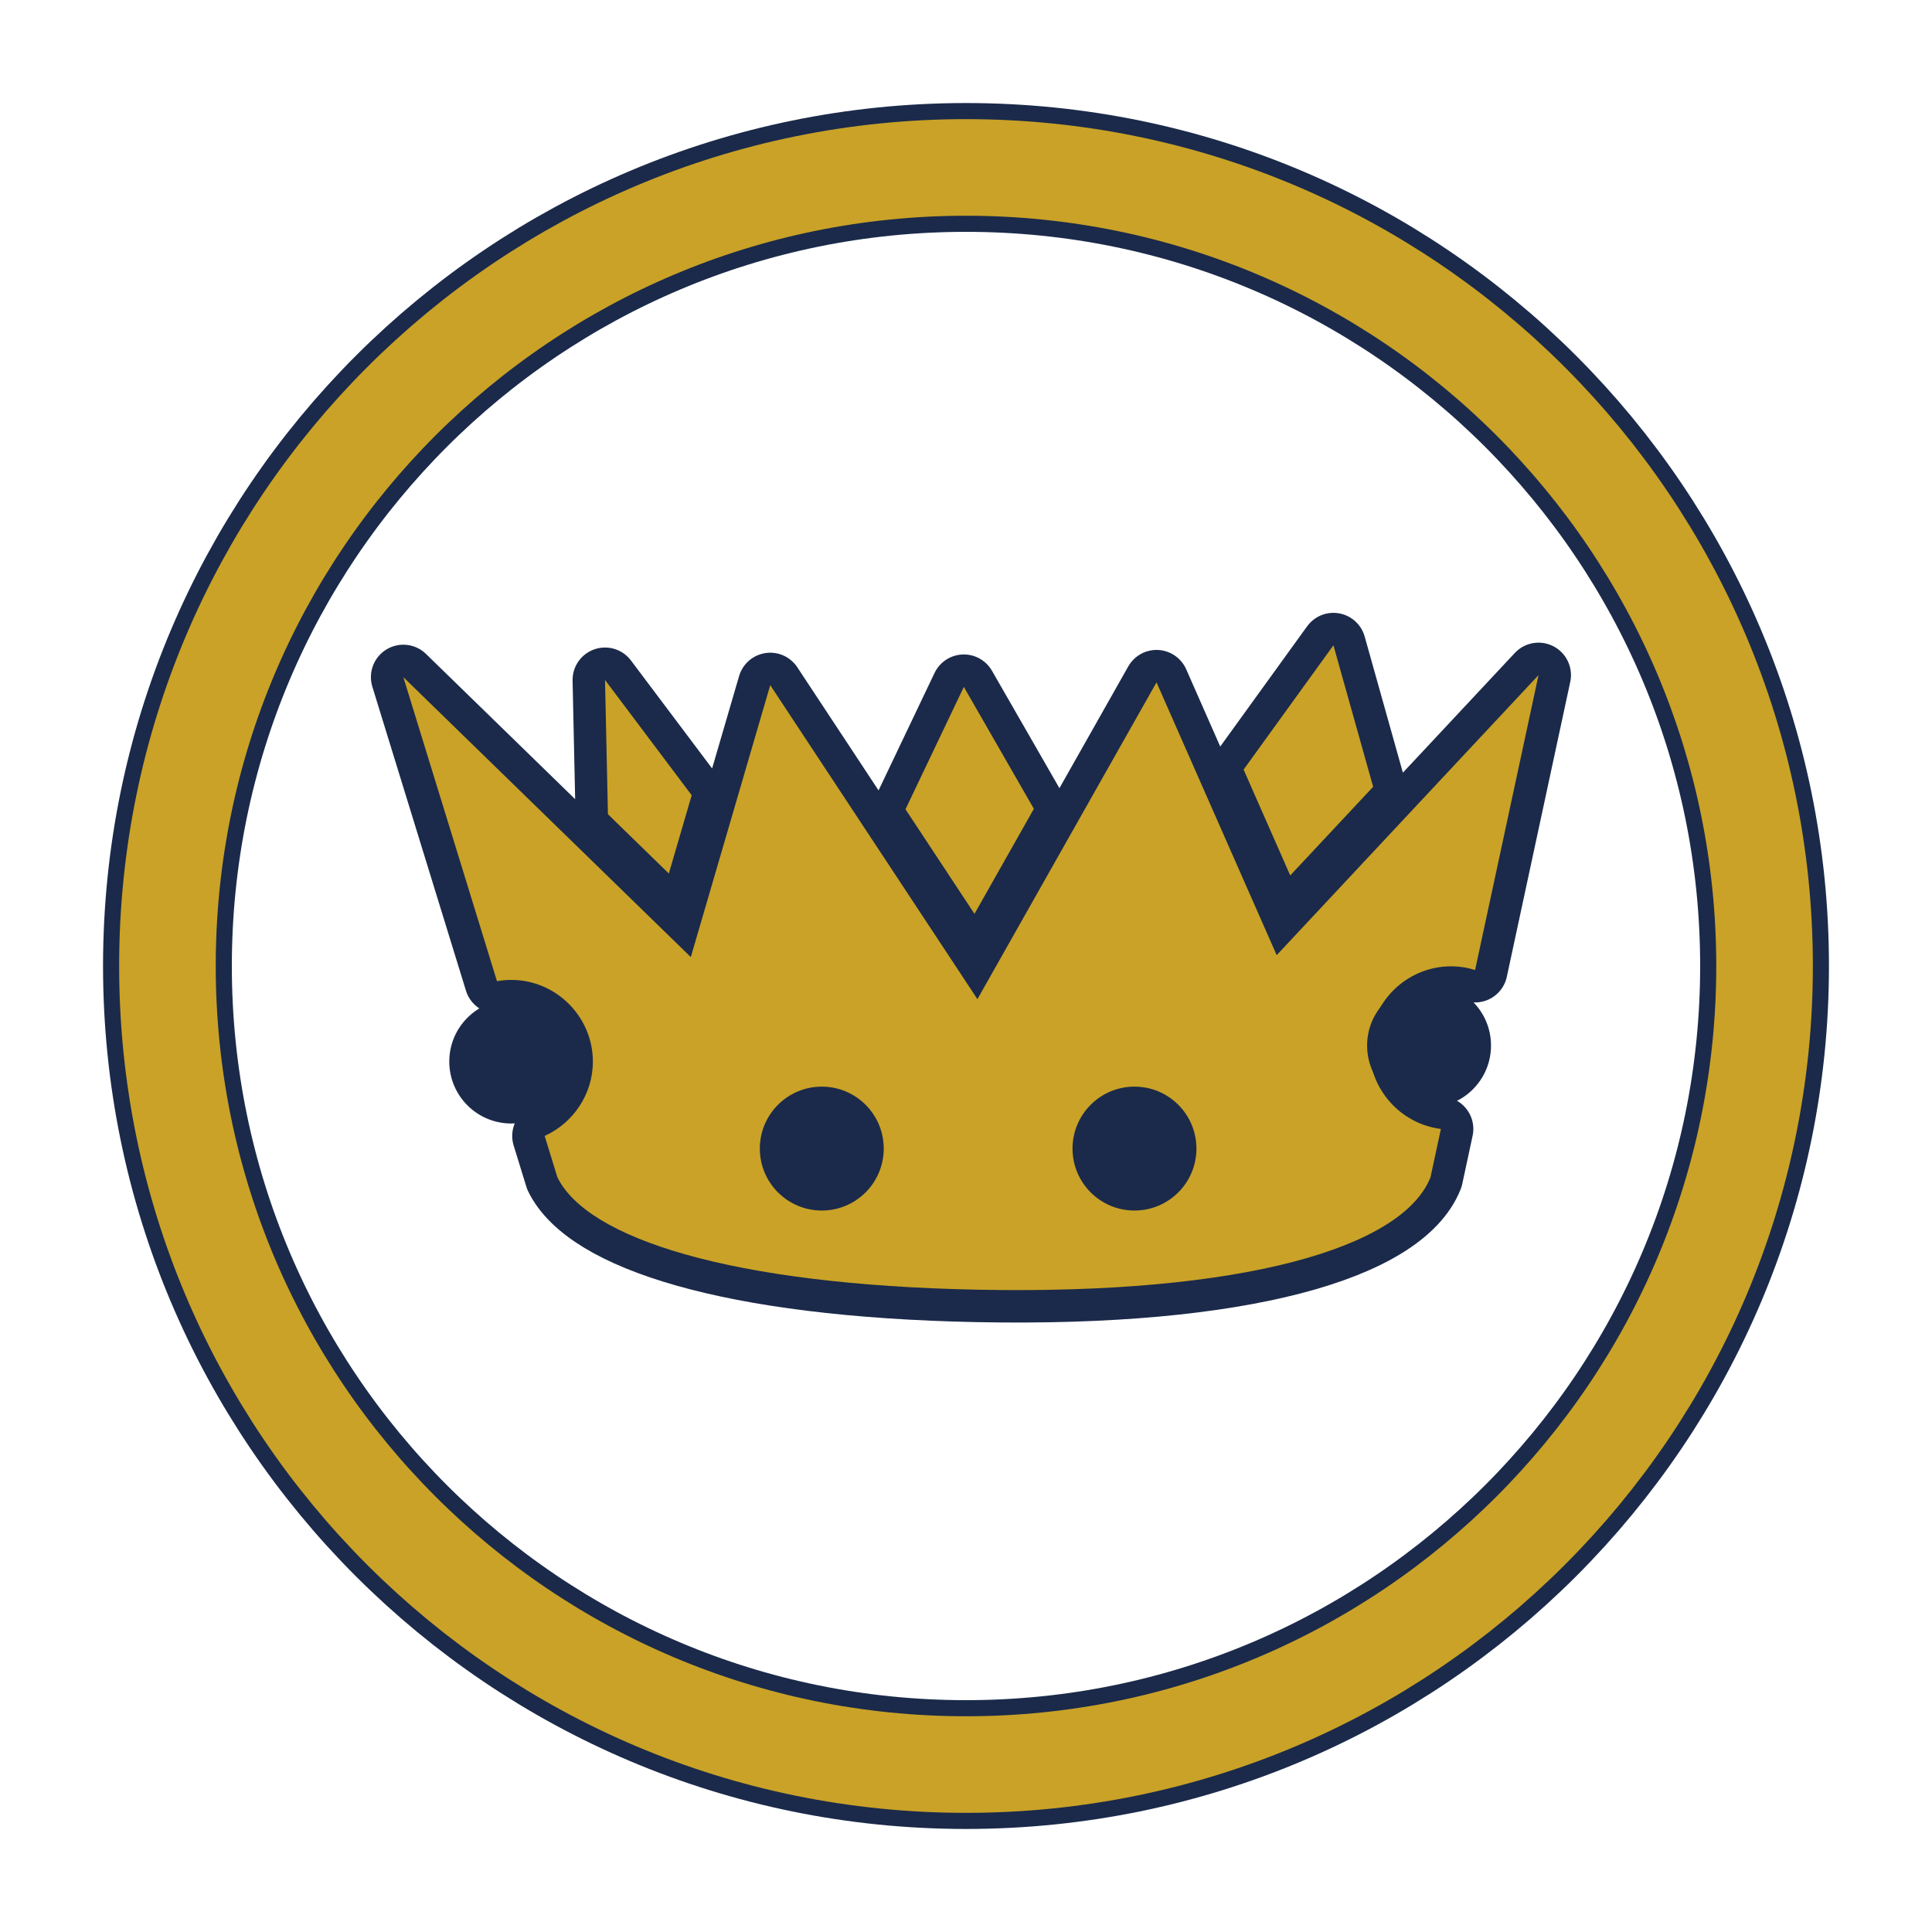
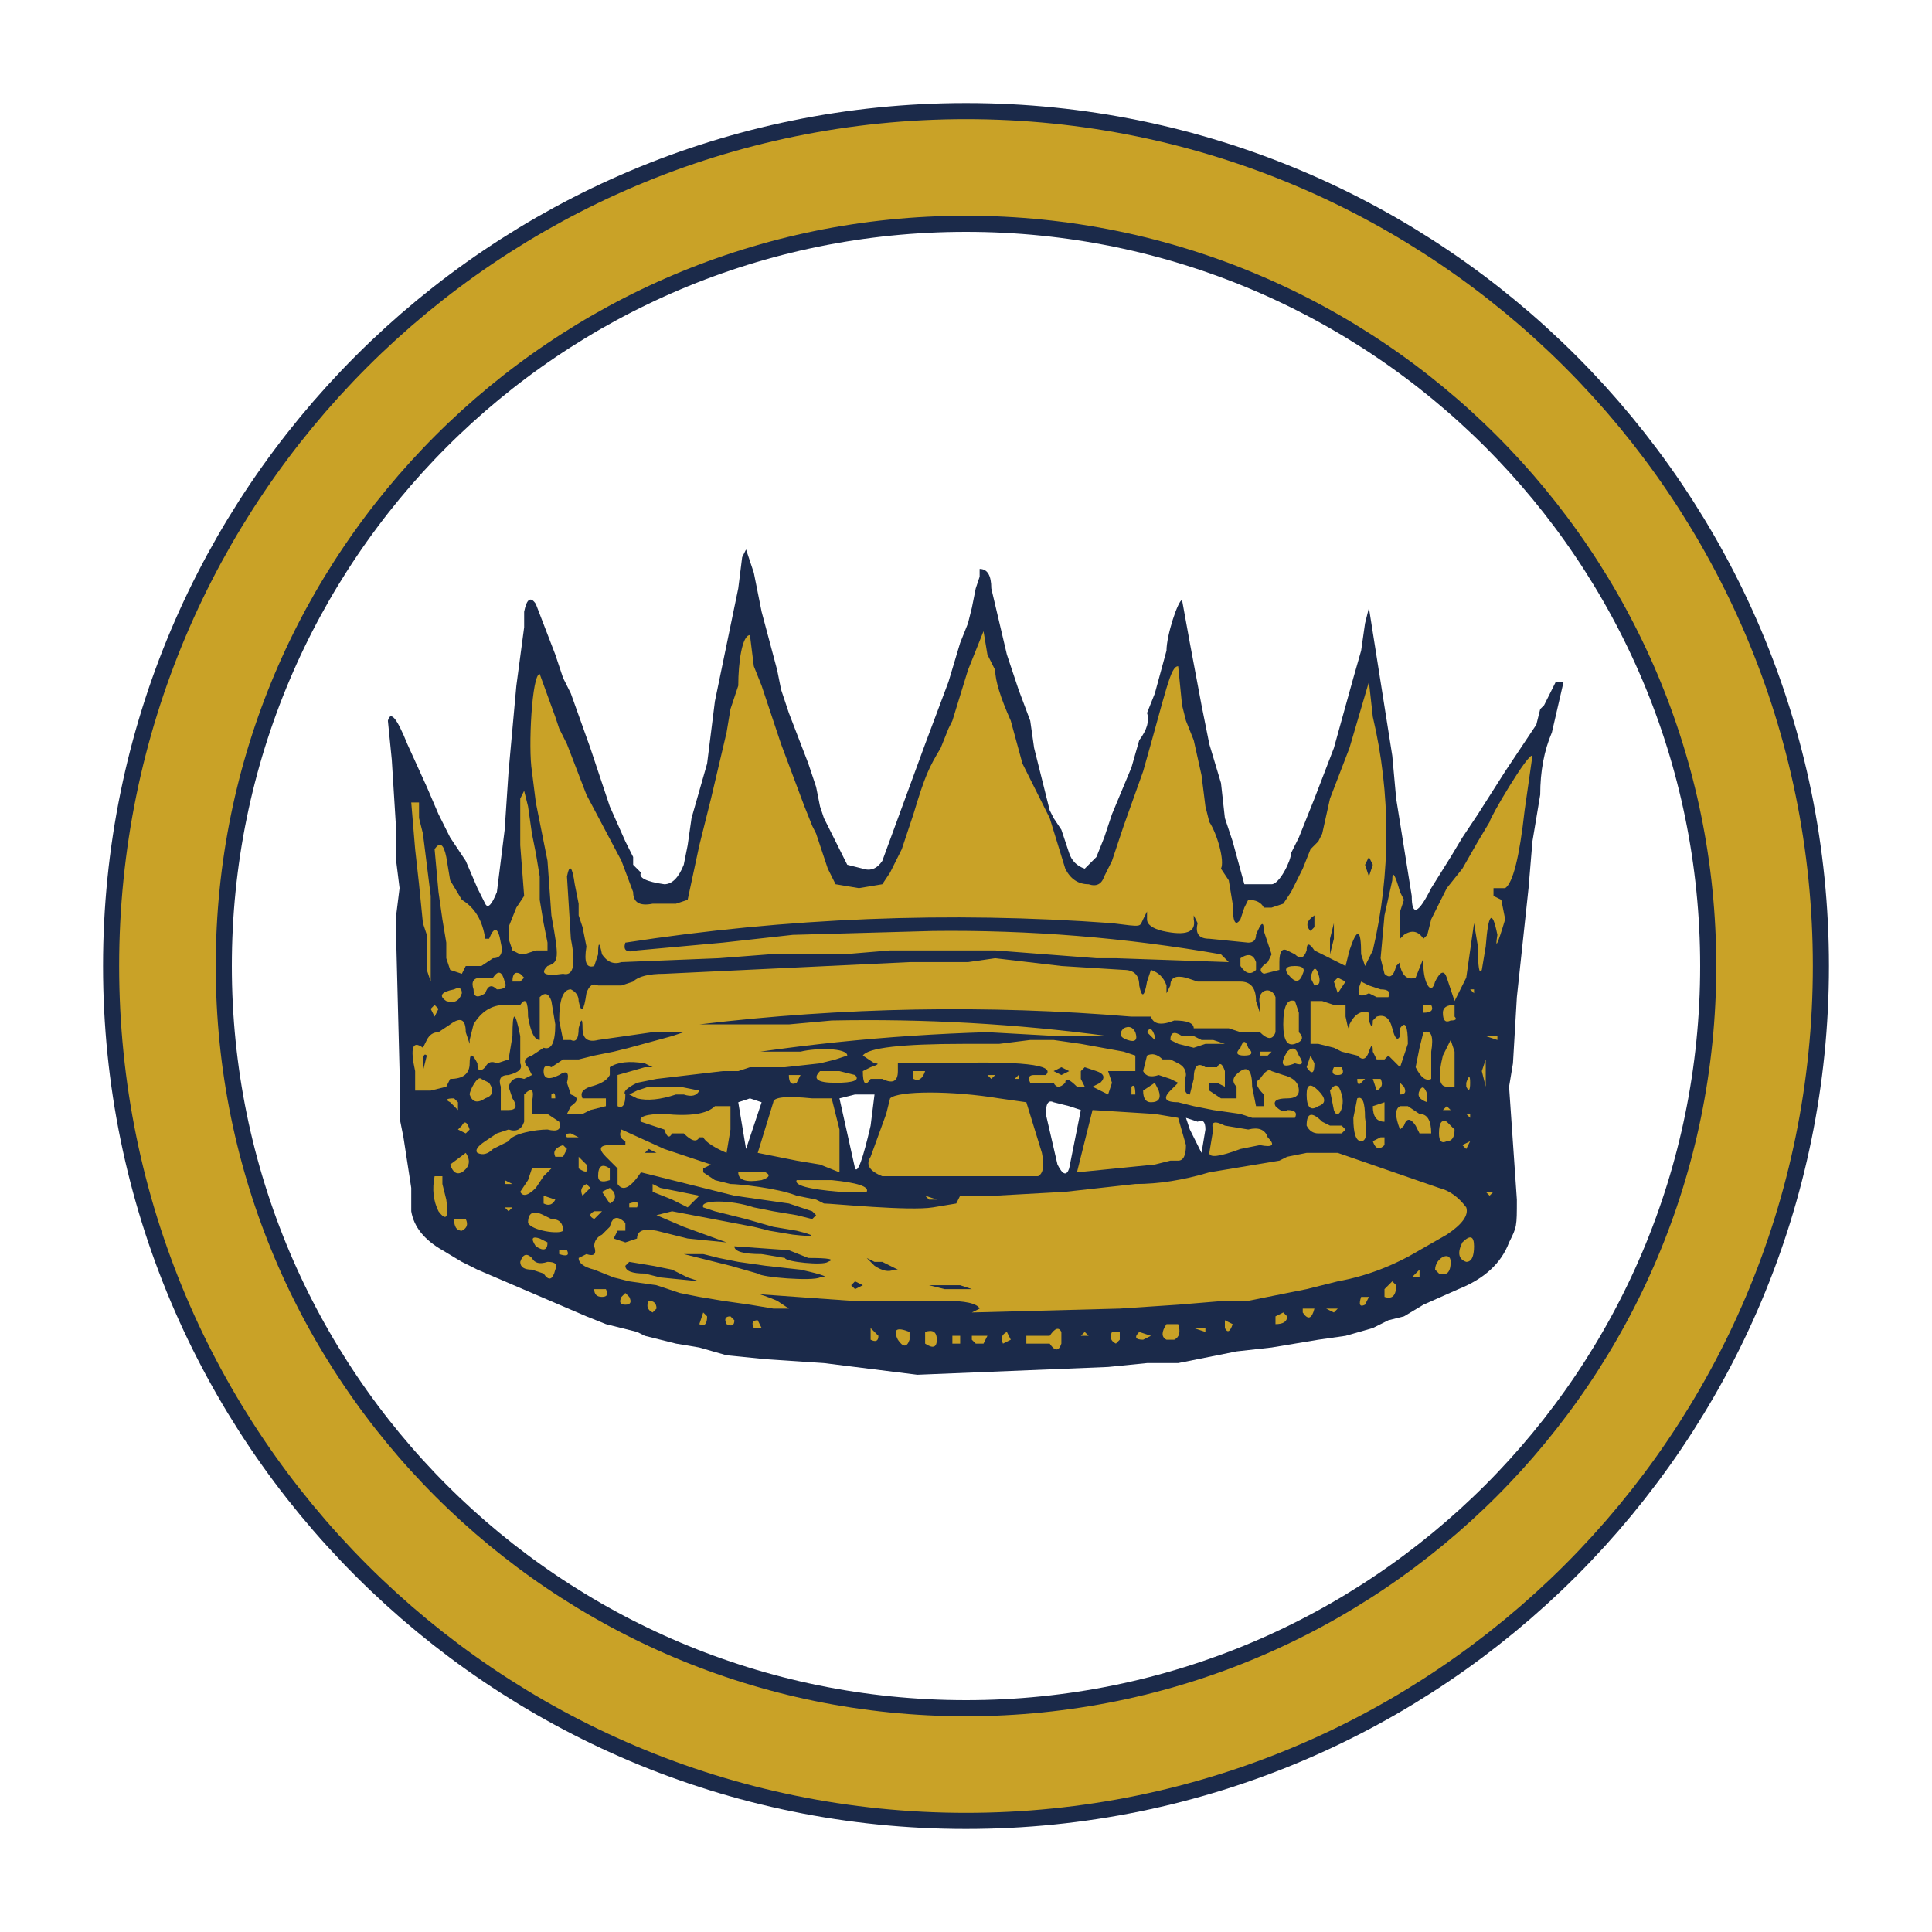
<svg xmlns="http://www.w3.org/2000/svg" width="300" height="300" viewBox="0 0 300 300">
  <circle cx="150" cy="150" r="124" fill="none" stroke="#1b2a4a" stroke-width="20" />
  <circle cx="150" cy="150" r="124" fill="none" stroke="#c9a227" stroke-width="15" />
-   <g transform="translate(56 56) scale(0.37)">
-     <line x1="129.34" y1="215.24" x2="138.57" y2="250.31" stroke="#1b2a4a" stroke-width="27.23" stroke-linecap="round" />
-     <line x1="257.62" y1="232.17" x2="258.85" y2="267.97" stroke="#1b2a4a" stroke-width="27.23" stroke-linecap="round" />
-     <line x1="390.13" y1="216.05" x2="384.44" y2="249.5" stroke="#1b2a4a" stroke-width="27.23" stroke-linecap="round" />
-     <path d="m408.256 119.46-37.7 52.165 19.57 44.426 34.8-37.214-16.67-59.375zm86.074 12.513L384.44 249.498 334.01 135.02l-75.162 132.947-86.948-131.78-33.334 114.122L17.922 132.83l39.3 127.6c1.945-.348 3.94-.54 5.98-.54 18.812 0 34.26 15.452 34.26 34.262 0 13.823-8.346 25.822-20.235 31.22l5.337 17.33c12.425 25.466 71.863 45.152 176.582 47.206 110.805 2.174 178.12-17.54 189.854-47.207h-.002l4.357-20.26c-16.836-2.114-30.02-16.612-30.02-33.986 0-18.81 15.45-34.262 34.263-34.262 3.513 0 6.91.54 10.11 1.54l26.622-123.762zm-391.77 2.04 1.22 56.337 25.56 24.89 9.592-32.842-36.37-48.386zm150.585 2.91-24.483 51.36 28.955 43.885 24.922-44.08-29.395-51.166z" fill="#c9a227" stroke="#1b2a4a" stroke-width="27.23" stroke-linejoin="round" paint-order="stroke" />
-     <circle cx="63.2" cy="294.15" r="26" fill="#1b2a4a" />
-     <circle cx="193.53" cy="330.68" r="26" fill="#1b2a4a" />
-     <circle cx="324.76" cy="330.68" r="26" fill="#1b2a4a" />
-     <circle cx="448.39" cy="287.43" r="26" fill="#1b2a4a" />
-   </g>
+   <svg x="56" y="56" width="188" height="188" viewBox="54 72 311 218" fill="#1b2a4a">
+     <defs>
+       <clipPath id="a">
+         <path d="M54 72h311v218H54Z" />
+       </clipPath>
+     </defs>
+     <g fill="none" stroke="none" stroke-dasharray="none" clip-path="url(#a)">
+       <path fill="#1b2a4a" d="m152 76-1 8-6 29-1 8-1 8-2 7-2 7-1 7-1 5q-2 5-5 5-7-1-6-3l-2-2v-2l-2-4-4-9-3-9-2-6-5-14-2-4-2-6-5-13q-2-3-3 2v4l-2 15-2 22-1 15-2 16q-2 5-3 3l-2-4-3-7-4-6-3-6-3-7-5-11q-4-10-5-6l1 10 1 16v9l1 8-1 8 1 39v12l1 5 2 13v6q1 6 8 10l5 3 4 2 28 12 5 2 4 1 4 1 2 1 4 1 4 1 6 1 7 2 10 1 15 1 24 3 49-2 10-1h8l15-3 9-1 6-1 6-1 7-1 7-2 4-2 4-1 5-3 9-4q10-4 13-12c2-4 2-4 2-11l-2-29 1-6 1-17 3-28 1-12 2-12q0-9 3-16l3-13h-2l-3 6-1 1-1 4-4 6-4 6-7 11-4 6-3 5-5 8q-5 10-5 2l-4-25-1-11-6-38-1 4-1 7-2 7-5 18-5 13-4 10-2 4c0 2-3 8-5 8h-7l-3-11-2-6-1-9-3-10-2-10-3-16-2-11c-1 0-4 9-4 13l-3 11-2 5q1 3-2 7l-2 7-5 12-2 6-2 5-3 3q-3-1-4-4l-1-3-1-3-2-3-1-2-4-16-1-7-3-8-3-9-4-17q0-5-3-5v2l-1 3-1 5-1 4-2 5-3 10-6 16-11 30q-2 3-5 2l-4-1-6-12-1-3-1-5-2-6-5-13-2-6-1-5-4-15-2-10-2-6zm34 138-1 8q-3 13-4 11l-4-18 4-1zm50 3 3 1-3 15q-1 3-3-1l-3-13q0-4 2-3zm-79-1-4 12-2-12 3-1zm114 7-1 6-1-2-2-4-1-3 3 1q2-1 2 2" />
+       <path fill="#c9a227" d="m215 101 2 4q0 4 4 13l3 11 7 14 4 13q2 4 6 4 3 1 4-2l2-4 3-9 5-14c6-21 7-27 9-27l1 10 1 4 2 5 2 9 1 8 1 4c2 3 4 10 3 12l2 3 1 6q0 7 2 4l1-3 1-2q3 0 4 2h2l3-1 2-3 3-6 2-5 2-2 1-2 2-9 5-13 5-17 1 9a131 131 0 0 1 0 60l-2 4-1-3q0-10-3-1l-1 4-2-1-2-1-4-2q-2-3-2 0-1 3-3 1l-2-1q-2-1-2 3v2l-4 1q-2-1 1-3l1-2-1-3-1-3q0-4-2 1 0 2-2 2l-10-1q-4 0-3-4l-1-2v1q1 5-8 3-4-1-4-3v-2l-1 2c-1 2 0 2-8 1a553 553 0 0 0-125 5q-1 3 3 2l22-2 18-2 36-1a401 401 0 0 1 74 6l2 2-29-1h-5l-26-2h-27l-12 1h-19l-13 1-25 1q-3 1-5-2-1-5-1 0l-1 3q-3 1-2-5l-1-5-1-3v-3l-1-5q-1-7-2-2l1 16q2 10-2 9-7 1-4-2c3-1 3-2 1-13l-1-14-3-15-1-8c-1-6 0-25 2-25l4 11 1 3 2 4 5 13 9 17 3 8q0 4 5 3h6l3-1 3-14 3-12 4-17 1-6 2-6c0-6 1-13 3-13l1 8 2 5 5 15 3 8 3 8 2 5 1 2 1 3 2 6 2 4 6 1 6-1 2-3 3-6 3-9c3-10 4-12 7-17l2-5 1-2 4-13 4-10zm139 33-1 7q-2 18-5 20h-3v2l2 1 1 5q-3 10-2 4-2-10-3 3l-1 6q-1 2-1-6l-1-6v-1 1l-2 14-3 6-2-6q-1-3-3 1c-1 4-3 0-3-4v-2l-2 5q-3 1-4-3v-1l-1 1q-1 4-3 2l-1-4 1-11 2-9q0-4 2 3l1 2-1 3v7l1-1q3-2 5 1l1-1 1-4 4-8 4-5 4-7 3-5c0-1 10-18 11-17z" />
+       <path fill="#c9a227" d="m97 140 1 7 1 5 1 6v6l1 6 1 5v2h-3l-3 1h-1l-2-1-1-3v-3l2-5 2-3-1-13v-12l1-2zm-28-1v4l1 4 1 8 1 8v22l-1-3v-9l-1-3-1-10-1-9-1-12zm7 14 1 6 3 5q5 3 6 10h1q2-5 3 1 1 4-2 4l-3 2h-4l-1 2-3-1-1-3v-4l-1-6-1-7-1-11q2-3 3 2m208 27v2q-2 2-4-1v-2q3-2 4 1m12 3q-1 3-3 1-3-3 1-3 3 0 2 2m-62-2 16 1q4 0 4 4 1 5 2-1l1-3q3 1 4 4v2l1-2q0-3 4-2l3 1h11q4 0 4 5l1 3v-2c-1-4 3-5 4-2v9q-1 3-4 0h-5l-3-1h-9q0-2-5-2-5 2-6-1h-5a549 549 0 0 0-111 2h23l11-1a465 465 0 0 1 71 4h-13l-18-1a523 523 0 0 0-77 8l5-1v-1l9-1h15c4-1 12-1 12 1l-3 1-4 1-9 1h-9l-3 1h-4l-17 2-5 1q-4 2-3 3 0 4-2 3v-8l7-2h2l-2-1q-6-1-9 1v2q-1 2-5 3-3 1-2 3h6v2l-4 1-2 1h-4l1-2q3-2 0-3l-1-3q1-4-2-2-4 2-4-1 0-2 2-1l3-2h4l4-1 5-1 4-1 11-3 3-1h-8l-7 1-7 1q-4 1-4-3t-1 0q0 4-2 3h-2l-1-5q0-8 3-8 2 1 2 3 1 5 2-2 1-3 3-2h6l3-1q2-2 8-2l63-3h15l7-1zm66 2q1 3-1 3l-1-2q1-4 2-1m7 2-2 3-1-3 1-1zm6 1 3 1q3 0 2 2h-3l-2-1q-4 2-2-3zm27 2-1-1h1zm-17 2-1-1zm-227-6-1 1h-2q0-3 2-2zm205 6 3 1h3v3q1 5 1 2 2-4 5-3v2q1 3 1 0l1-1q3-1 4 3t2 2v-2q2-3 2 4l-2 6-2-2-1-1-1 1h-2l-1-2q0-3-1 0t-3 1l-4-1-2-1-4-1h-2v-11zm28 1q1 2-2 2v-2zm-238-6q1 2-2 2-2-2-3 1-3 2-3-1-1-3 2-3h3q2-3 3 1m204 8v5q2 2-1 3t-3-5q0-7 3-6zm40-1v2q1 1-1 1-2 1-2-2 0-2 3-2zm5 4v-2q0-1 0 0zm-260-8q-1 3-4 2-3-2 2-3 2-1 2 1" />
+       <path fill="#c9a227" d="m103 190 1 6q0 7-3 6l-3 2q-3 1-1 3l1 2-2 1q-3-1-4 2l1 3q2 3-1 3h-2v-6q-1-3 2-3 4-1 3-3v-7q-2-10-2 0l-1 6-3 1q-2-1-3 1-2 2-2-1-2-4-2 0t-5 4l-1 2-4 1h-4v-5q-2-9 2-6l1-2q1-2 3-2l3-2q4-3 4 2l1 3v-1l1-4q3-5 8-5h4q2-3 2 3 1 6 3 6v-11q2-2 3 1m243 9v1l-3-1zm-17 4v7q-2 1-4-3l1-5 1-4q3-1 2 5m-76-5q1 3-2 2t-1-3q2-1 3 1m-179-6-1 2-1-2 1-1zm184 7v1l-2-2q1-2 2 1m77 4v9h-2q-3 0-1-8l2-4zm-67-4 2 1h3l3 1h-5l-3 1-4-1-2-1q0-3 3-1zm14 3q2 2-1 2t-1-2q1-3 2 0m-43-1 11 2 3 1v4h-7l1 3-1 3-2-1-2-1 2-1q2-2-1-3l-3-1-1 1v2l1 2h-2q-3-3-3-1-2 2-3 0h-6q-1-2 1-2h3q4-4-27-3h-11v2q0 4-4 2h-3q-2 3-2-2l2-1q3-1 1-1l-3-2q2-3 26-3h9l8-1h6zm49 2-1 1h-2v-1zm7 1q2 3-1 2-5 2-2-3 2-2 3 1m48 8-1-4 1-3zm-44-6q0 4-2 1l1-3z" />
+       <path fill="#c9a227" d="M260 205h2l2 1q2 1 2 3-1 5 1 5l1-4q0-5 3-3h3q1-2 2 1v4l-2-1h-2v2l3 2h4v-3q-2-2 1-4t3 4l1 5h2v-3q-3-3-1-4 2-3 3-2l3 1q4 1 4 4 0 2-3 2-4 0-3 2 2 2 3 1 3 0 2 2h-11l-3-1-7-1-5-1-4-1q-5 0-2-3l2-2-2-1-3-1q-3 1-4-1l1-4q2-1 4 1m46 2q1 2-1 2t-1-2zm33 4q0 3-1 1v-1q1-3 1 0m-27-1-1 1q-1 1-1-1zm4 0q1 2-1 3l-1-3zm6 2q1 2-1 2v-3zm-123-4q-1 3-3 2v-2zm-18 1q2 2-5 2t-4-3h5zm29 0-1-1zm7 0-1 1-1-1zm6 1h-1l1-1zm77 3q3 3 0 4-3 2-3-3 0-4 3-1m6 1c1 3-1 7-2 4l-1-5q2-3 3 1m22 0v2q-3-1-2-3t2 1m-161-5-1 2q-2 1-2-2z" />
+       <path fill="#c9a227" d="M259 213q1 3-2 3-2 0-2-3l3-2zm-7 1v2zv-2q1-1 1 2m59 6q1 6-1 6t-2-6l1-5q2-1 2 5m-158-9-1-1zm163 5v5q-3 0-3-4zm6 1 3 2q3 0 3 5h-3l-1-2q-2-3-3 0l-1 1q-2-5 0-6zm11 1h-2l1-1zm-247-7q2 3-1 4-3 2-4-1c0-1 2-5 3-4zm54 2q-1 2-4 1h-2q-6 2-10 1l-2-1 2-1 3-1h8zm77 2 7 1 4 13q1 5-1 6h-40q-5-2-3-5l4-11 1-4c2-2 16-2 28 0m121 5-1-1h1zm-162 3v11l-5-2-6-1-10-2 4-13q0-2 10-1h5zm81-4 6 1 2 7q0 4-2 4h-2l-4 1-20 2 4-16zm43 2 2 1h3l1 1-1 1h-6q-2 0-3-2 0-5 4-1m-203-5v3h4l3 2q1 3-3 2c-3 0-9 1-10 3l-2 1-2 1q-2 2-4 1-1-1 2-3l3-2 3-1q3 1 4-2v-7q3-3 2 2m6-1h-1v-1q1-1 1 1m231 8q0 3-2 3-2 1-2-2 0-4 2-3zm-186 0-1 6s-5-2-6-4h-1q-1 2-4-1h-3q-1 2-2-1l-3-1-3-1q-1-2 6-2 10 1 13-2h4zm133 0q4-1 5 2 3 3-2 2l-5 1q-8 3-8 1l1-6q-1-3 3-1zm-203-7v2l-2-2q-2-1 1-1zm238 9v2q-2 2-3-1l2-1zm22 1-1 2-1-1zm-17 2q1-1 0 0" />
+       <path fill="#c9a227" d="m305 229 26 9q4 1 7 5 1 3-5 7l-7 4q-10 6-21 8l-8 2-15 3h-6l-12 1-15 1-38 1 2-1q-1-2-9-2h-24l-28-2q2-1 9 2l3 2h-4l-6-1-7-1-6-1-5-1-6-2-7-1-4-1-5-2q-4-1-4-3l2-1q3 1 2-2 0-2 2-3l2-2q1-4 4-1v2h-2l-1 2 3 1 3-1q0-3 5-2l4 1 4 1 10 1-11-4-7-3 4-1 21 4 4 1 6 1q9 1 1-1l-6-1-7-2-4-1-4-1-3-1c-1-2 7-2 13 0l5 1 6 1 4 1 1-1-1-1-6-2-7-1-7-1-20-5-4-1q-4 6-6 3v-4l-1-1-2-2q-3-3 1-3h4v-1q-2-1-1-3l11 5 3 1 6 2 3 1-2 1v1l3 2 4 1c2 0 12 1 17 3l5 1 2 1c2 0 22 2 28 1l6-1 1-2h9l18-1 9-1 9-1q9 0 19-3l18-3 2-1 5-1zm-223-6-1 1-2-1 1-1q1-2 2 1m28 2h-3q-1-1 1-1zm-3 3-1 2h-2q-1-2 2-3zm-26 1q2 3-1 5-2 1-3-2z" />
+       <path fill="#c9a227" d="M112 232q1 3-2 1v-3zm233 7-1 1-1-1zm-242-6-2 2-2 3q-3 3-4 1l2-3 1-3zm15 0v3q-3 1-3-1 0-4 3-2m40 1q2 1-1 2-6 1-6-2zm17 2q10 1 9 3h-7q-12-1-11-3zm-100-1v2l1 4q1 7-2 3-2-4-1-9zm18 2h-2v-1zm14 0h-1zm29 2 5 1-3 3-4-2-5-2v-2l2 1zm66 2h-2l-1-1zm-89-3-2 2q-1-2 1-3zm81 2h-1q-1 0 0 0zm-75-1q1 2-1 3l-2-3 2-1zm-15 2q-1 2-3 1v-2zm21 2h-2v-1q3-1 2 1m215 10q0 4-2 4-3-1-1-5 3-3 3 1M93 243l-1 1-1-1zm23 1-2 2q-2-1 0-2zm-15 1 2 1q3 0 3 3c-1 1-8 0-9-2q0-4 4-2m-20 1q1 2-1 3-2 0-2-3zm253 11q0 4-3 3l-1-1c0-3 4-5 4-2m-239-7v-1zm16 0h-2zm-9 2q0 3-3 1-2-3 1-2zm224 9h-2l2-2zm-219-7q1 2-2 1v-1zm213 9q0 4-3 3v-2l2-2zm-222-7q1 2 4 1 3 0 2 2-1 4-3 1l-3-1q-3 0-3-2 1-3 3-1m215 10-1 2q-2 1-1-2zm-204-4-1-1zm190 7q-1 4-3 1v-1zm6 0-1 1-2-1zm-188-5q1 2-1 2t-2-2zm175 7q0 2-3 2v-2l2-1zm-169-5q1 2-1 2t-1-2l1-1zm7 3-1 1q-2-1-1-3 2 0 2 2m148 4q-1 3-2 1v-2zm6 0q-1 0 0 0m-111-4h-2zm91 4q1 3-1 4h-2q-2-1 0-4zm7 1v1l-3-1zm-128-3q0 3-2 2l1-3zm7 1q0 2-2 1-1-2 1-2zm99 3v2l-1 1q-2-1-1-3zm8 1-2 1q-3 0-1-2zm-23-1v3q-1 3-3 0h-6v-2h6q2-3 3-1m-77-1h-2q-1-2 1-2zm84 2h-2l1-1zm-54 0q0 2-2 1v-3zm8-1v2q-1 3-3 0-2-4 3-2m7 2q0 3-3 1v-3q3-1 3 2m13-1-1 2h-2l-1-1v-1zm6 1-2 1q-1-2 1-3zm-13-1v2h-2v-2zm-30 0" />
+       <path fill="#1b2a4a" d="m312 155 1 3 1-3-1-2zm-12 4v1zm-1 9q-3 2-1 4l1-1zm4 6v4l1-4v-4zm-223-1v2-3zm-10 33v2l1-4q-1-1-1 2m162 2 2 1 2-1-2-1zm-105 21h3l-2-1zm49 17h12zm21 1 1-1zm-23 5 18 1h5-5zm-24 1q0 2 7 2l6 1c0 1 10 2 11 1q3-1-5-1l-5-2zm-13 2 12 3 7 2c1 1 14 2 16 1q4 0-5-2l-9-1-7-1-5-1-4-1zm49 3q3 2 5 1h1l-2-1-2-1h-2l-2-1zm10 1h1q1 0 0 0zm-74-1q0 2 5 2l4 1 10 1-3-1-4-2-5-1-6-1zm81 5h-3l4 1h7l-3-1zm-23 0 1 1 2-1-2-1zm9 0q-1 0 0 0m6 0h1zq-1 0 0 0" />
+     </g>
+   </svg>
</svg>
